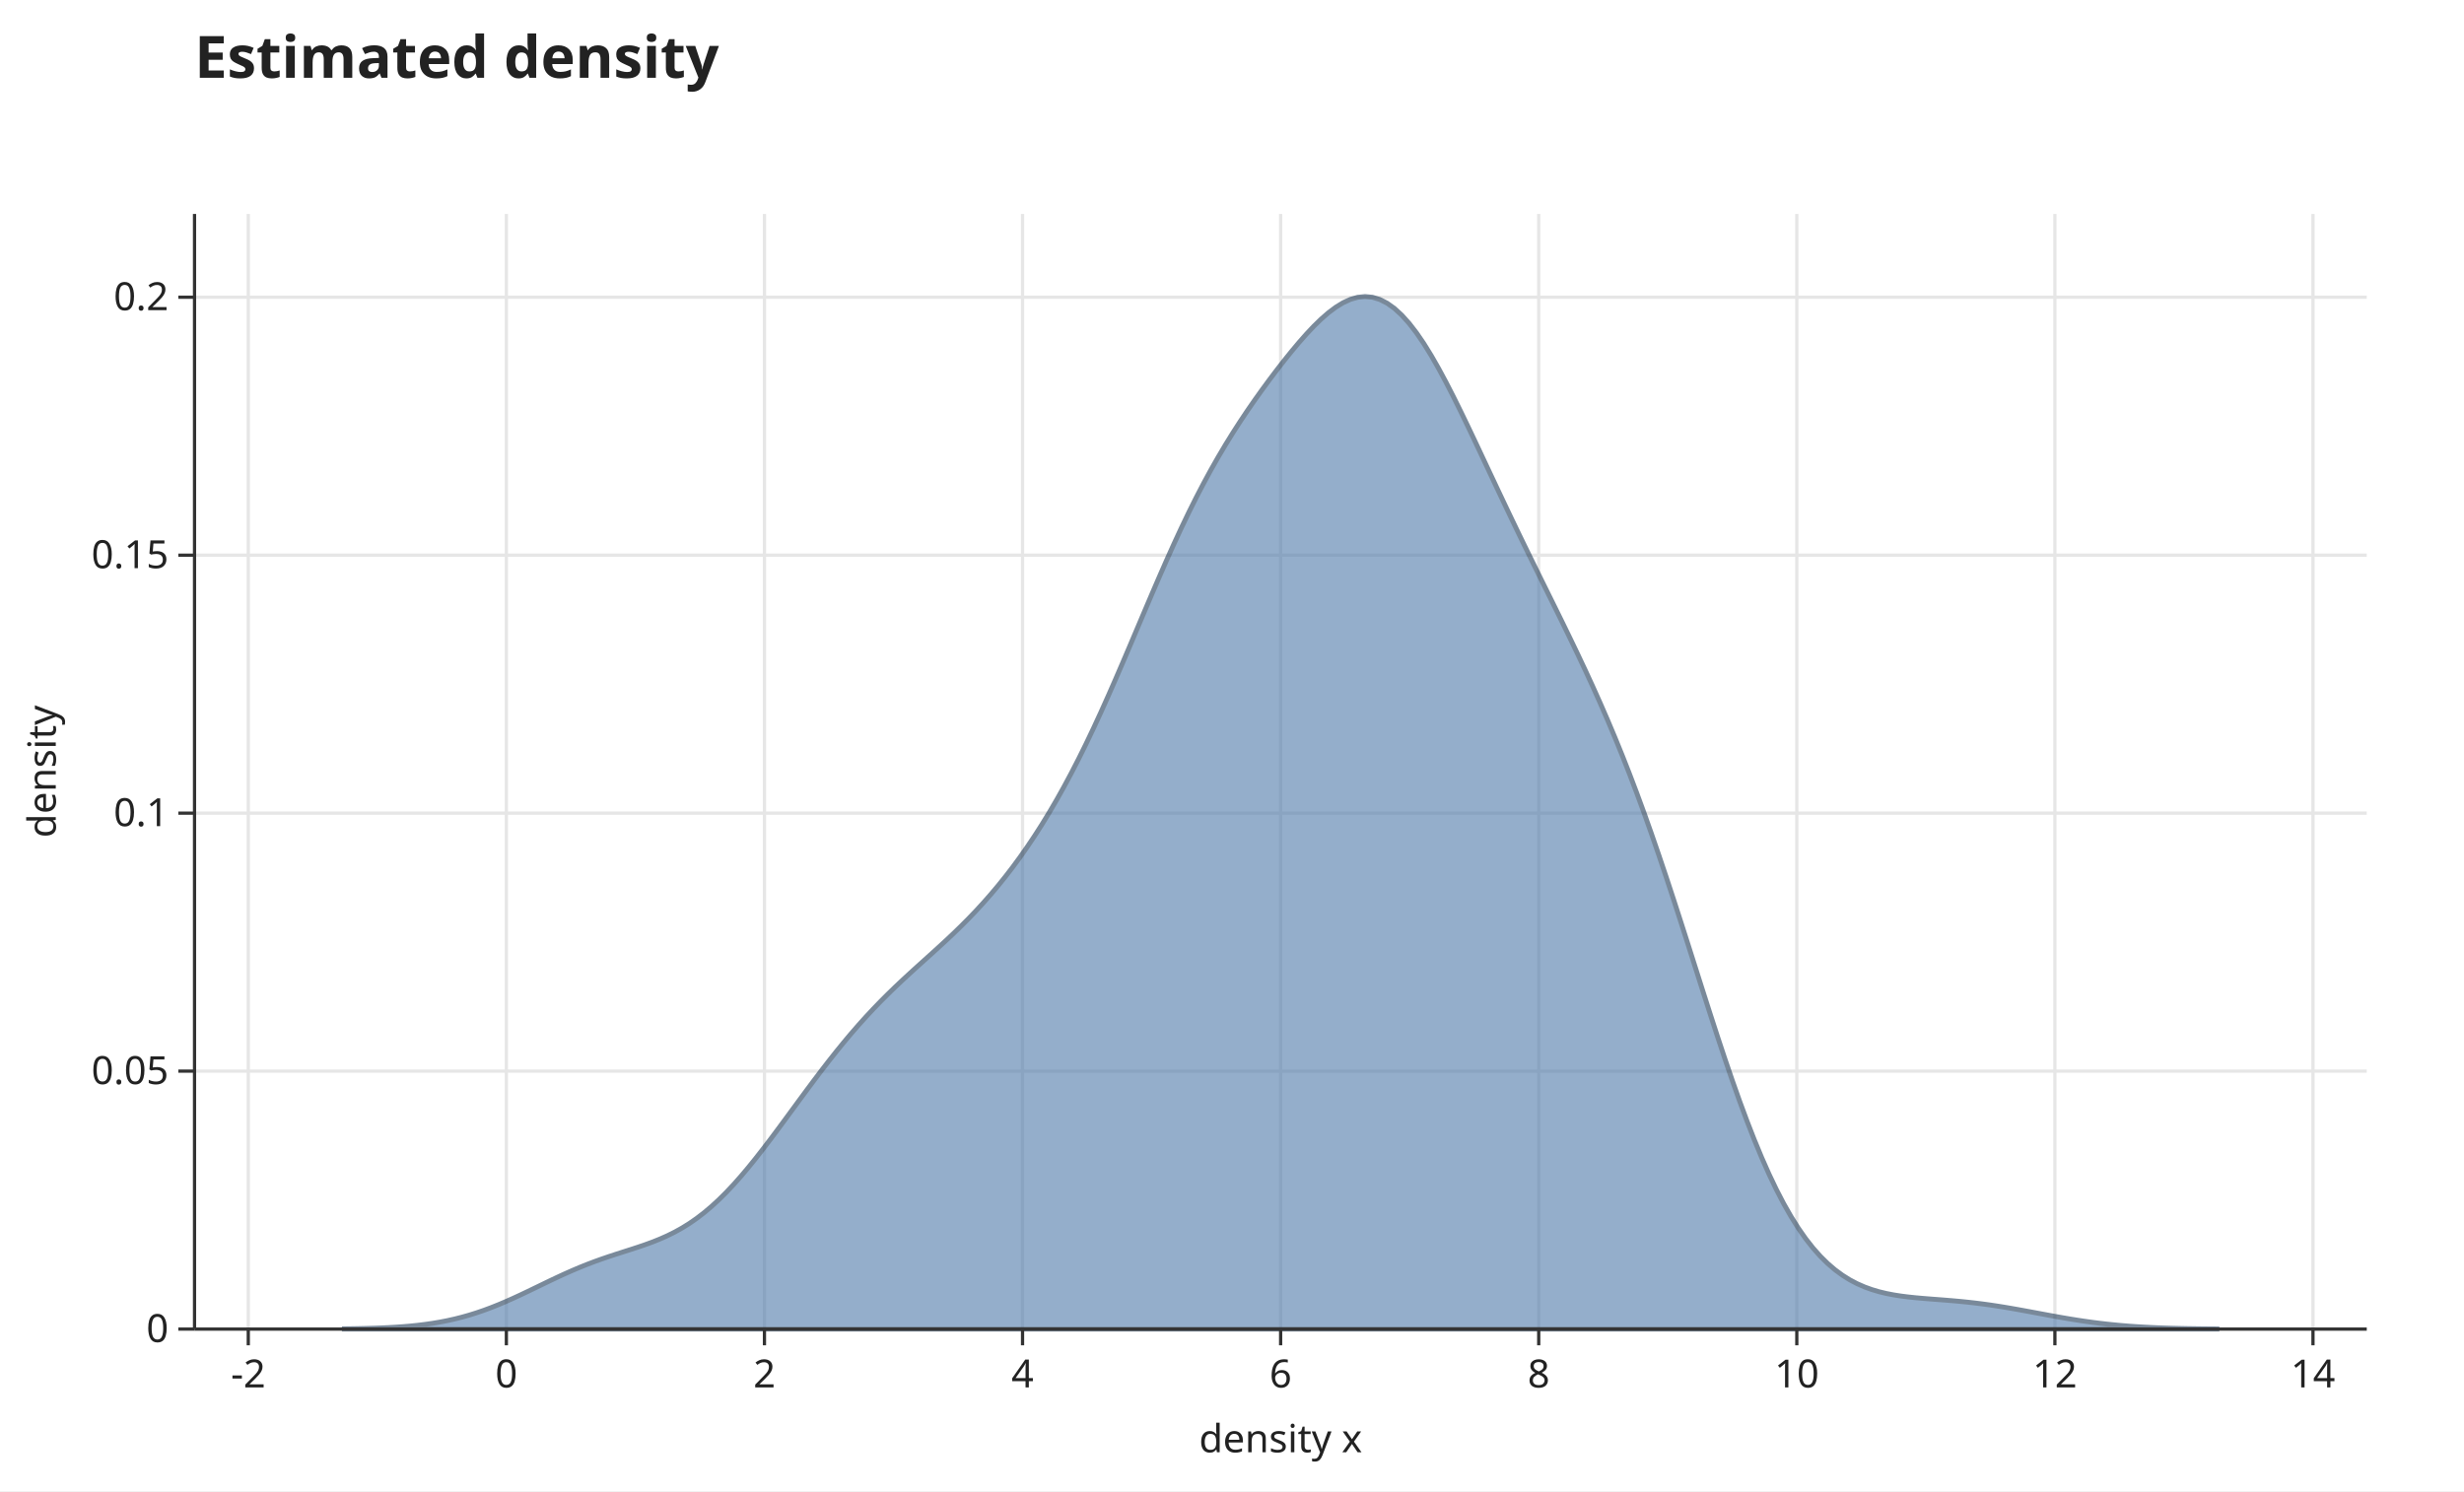
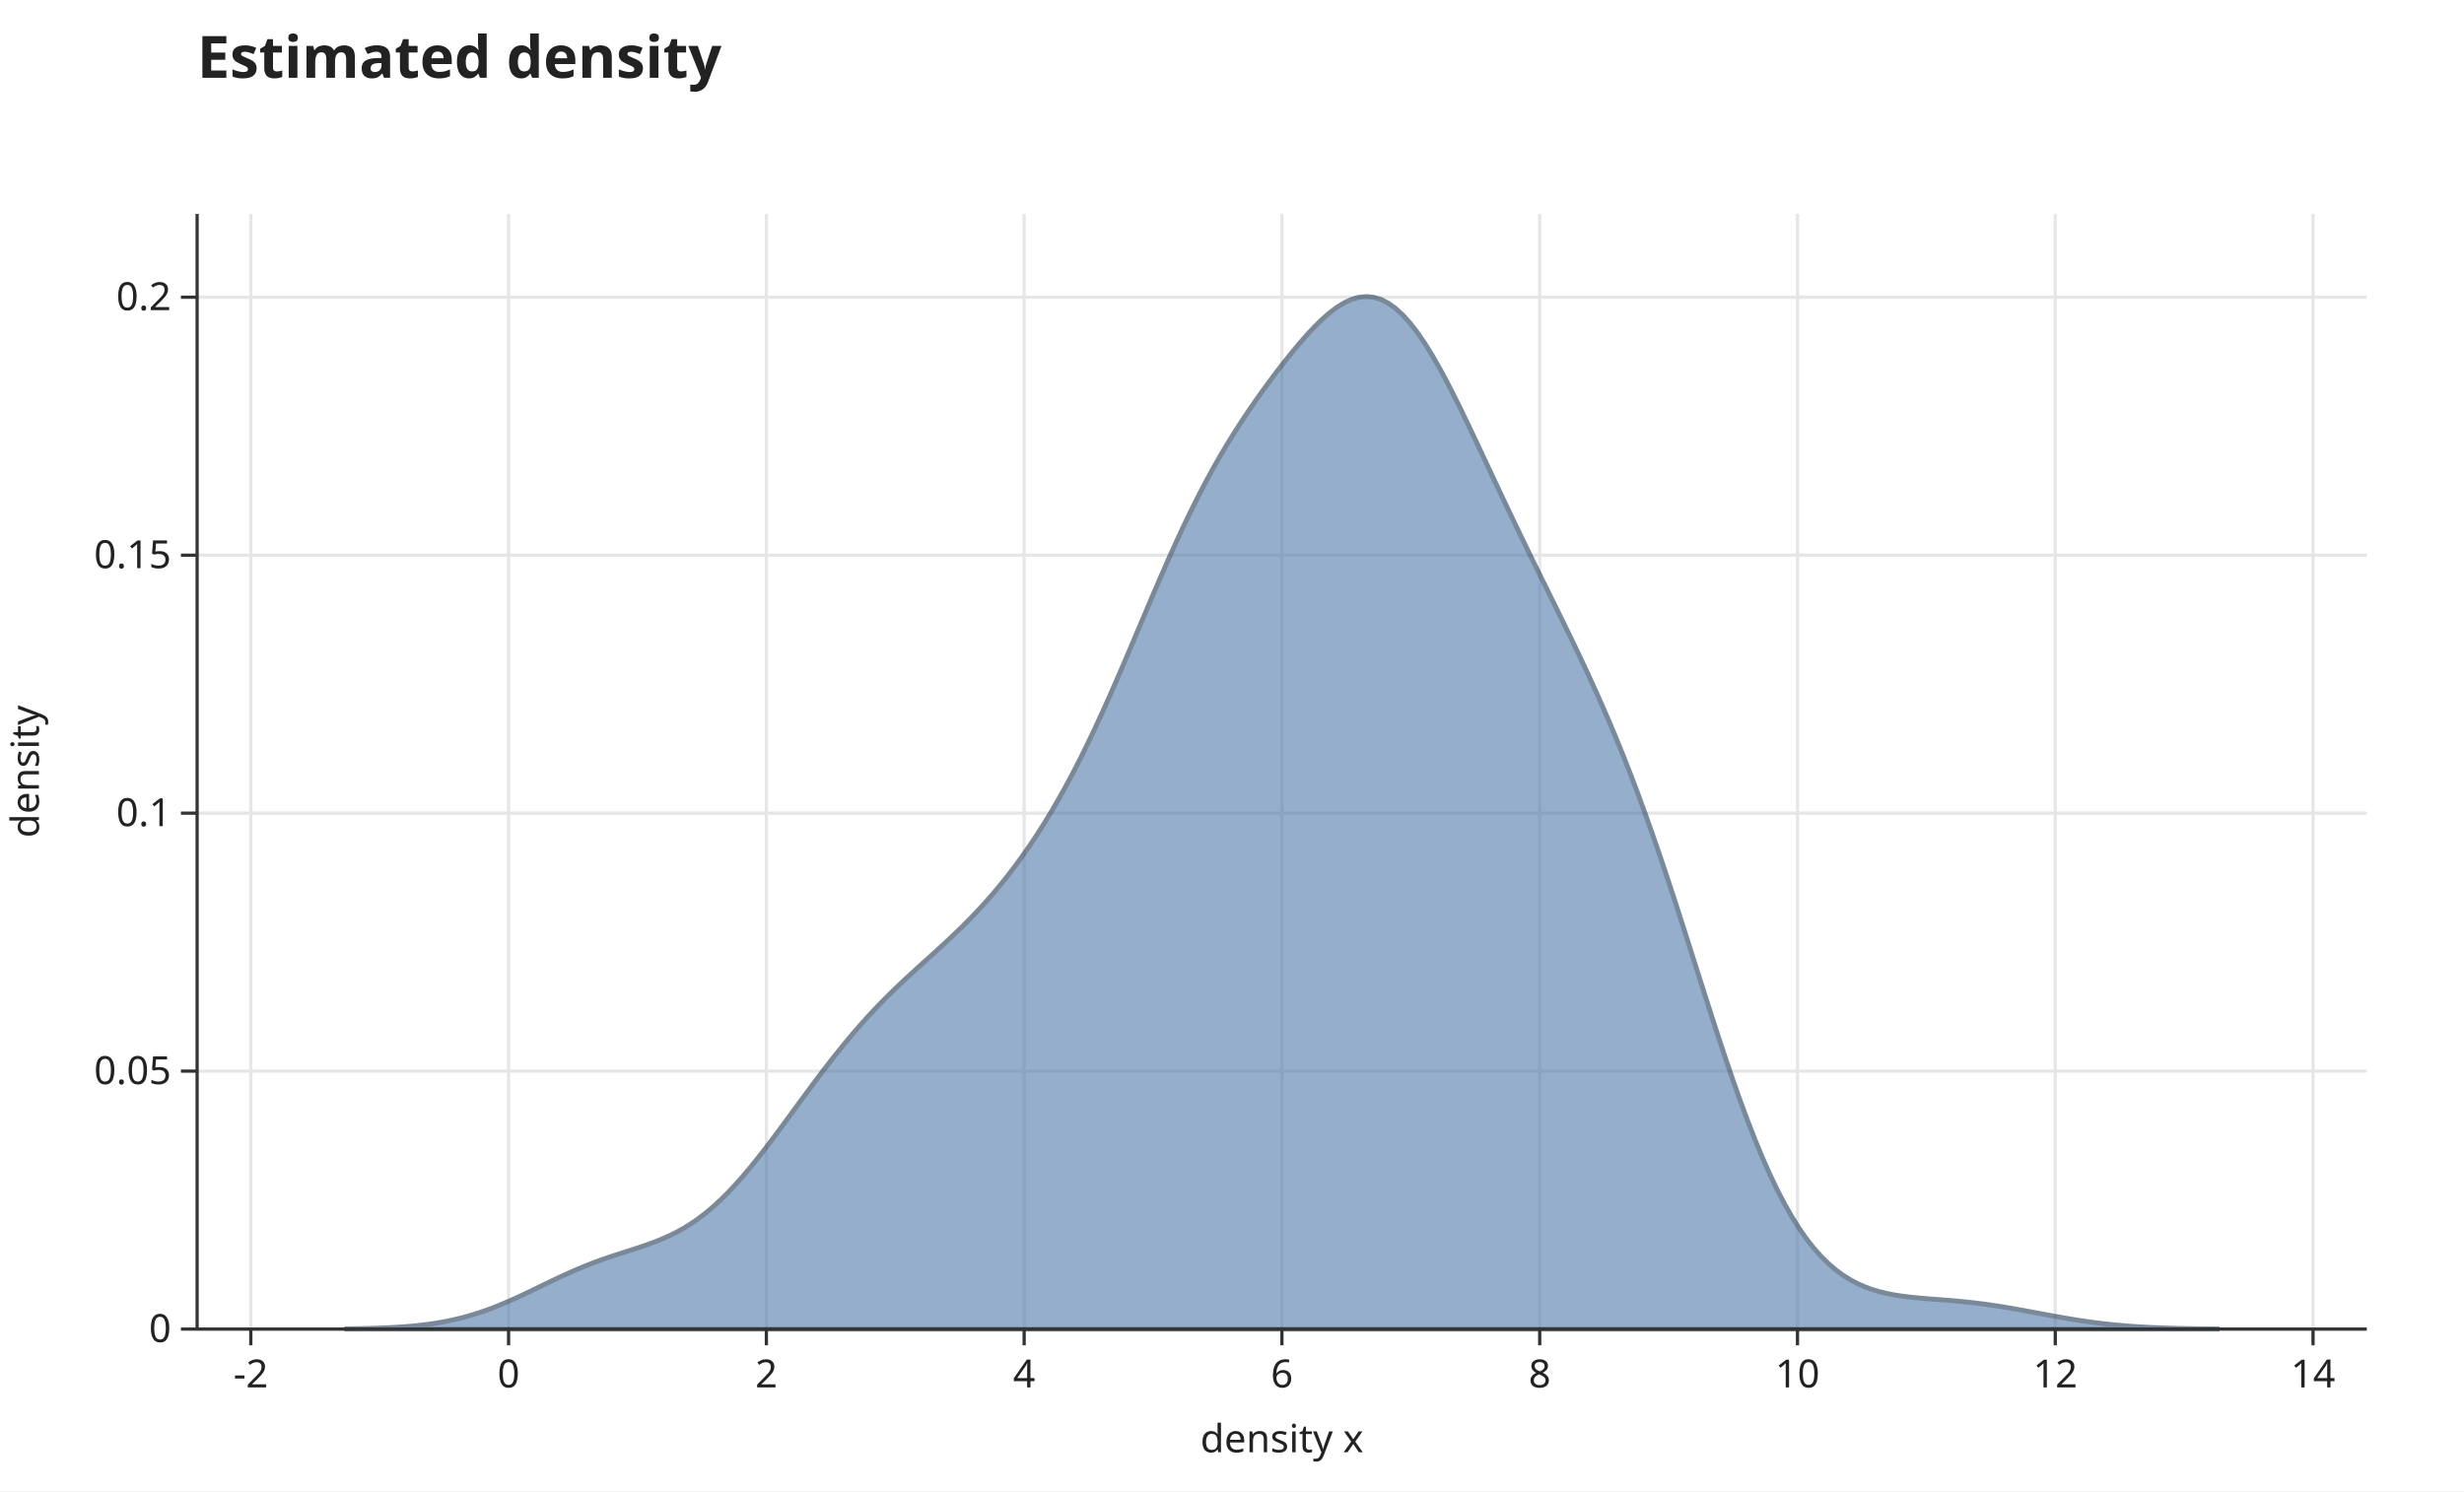
<svg xmlns="http://www.w3.org/2000/svg" width="760" height="460" viewBox="0 0 760 460" role="img" aria-label="Estimated density">
  <rect class="algraf-background" x="0" y="0" width="760" height="460" fill="#ffffff" />
-   <text class="algraf-title" x="60" y="24" font-family="system-ui, sans-serif" font-size="18" font-weight="600" fill="#222222">Estimated density</text>
-   <rect class="algraf-plot-area" x="60" y="66" width="670" height="344" fill="#ffffff" />
+   <text class="algraf-title" x="60.8" y="24" font-family="system-ui, sans-serif" font-size="18" font-weight="600" fill="#222222">Estimated density</text>
+   <rect class="algraf-plot-area" x="60.8" y="66" width="669.2" height="344" fill="#ffffff" />
  <g class="algraf-grid">
-     <line x1="76.58" y1="66" x2="76.58" y2="410" stroke="#e6e6e6" stroke-width="1" />
-     <line x1="156.185" y1="66" x2="156.185" y2="410" stroke="#e6e6e6" stroke-width="1" />
-     <line x1="235.79" y1="66" x2="235.79" y2="410" stroke="#e6e6e6" stroke-width="1" />
-     <line x1="315.395" y1="66" x2="315.395" y2="410" stroke="#e6e6e6" stroke-width="1" />
-     <line x1="395" y1="66" x2="395" y2="410" stroke="#e6e6e6" stroke-width="1" />
-     <line x1="474.605" y1="66" x2="474.605" y2="410" stroke="#e6e6e6" stroke-width="1" />
-     <line x1="554.21" y1="66" x2="554.21" y2="410" stroke="#e6e6e6" stroke-width="1" />
-     <line x1="633.815" y1="66" x2="633.815" y2="410" stroke="#e6e6e6" stroke-width="1" />
-     <line x1="713.42" y1="66" x2="713.42" y2="410" stroke="#e6e6e6" stroke-width="1" />
-     <line x1="60" y1="410" x2="730" y2="410" stroke="#e6e6e6" stroke-width="1" />
-     <line x1="60" y1="330.422" x2="730" y2="330.422" stroke="#e6e6e6" stroke-width="1" />
-     <line x1="60" y1="250.844" x2="730" y2="250.844" stroke="#e6e6e6" stroke-width="1" />
-     <line x1="60" y1="171.266" x2="730" y2="171.266" stroke="#e6e6e6" stroke-width="1" />
-     <line x1="60" y1="91.687" x2="730" y2="91.687" stroke="#e6e6e6" stroke-width="1" />
+     <line x1="77.36" y1="66" x2="77.36" y2="410" stroke="#e6e6e6" stroke-width="1" />
+     <line x1="156.87" y1="66" x2="156.87" y2="410" stroke="#e6e6e6" stroke-width="1" />
+     <line x1="236.38" y1="66" x2="236.38" y2="410" stroke="#e6e6e6" stroke-width="1" />
+     <line x1="315.89" y1="66" x2="315.89" y2="410" stroke="#e6e6e6" stroke-width="1" />
+     <line x1="395.4" y1="66" x2="395.4" y2="410" stroke="#e6e6e6" stroke-width="1" />
+     <line x1="474.91" y1="66" x2="474.91" y2="410" stroke="#e6e6e6" stroke-width="1" />
+     <line x1="554.42" y1="66" x2="554.42" y2="410" stroke="#e6e6e6" stroke-width="1" />
+     <line x1="633.93" y1="66" x2="633.93" y2="410" stroke="#e6e6e6" stroke-width="1" />
+     <line x1="713.44" y1="66" x2="713.44" y2="410" stroke="#e6e6e6" stroke-width="1" />
+     <line x1="60.8" y1="410" x2="730" y2="410" stroke="#e6e6e6" stroke-width="1" />
+     <line x1="60.8" y1="330.422" x2="730" y2="330.422" stroke="#e6e6e6" stroke-width="1" />
+     <line x1="60.8" y1="250.844" x2="730" y2="250.844" stroke="#e6e6e6" stroke-width="1" />
+     <line x1="60.8" y1="171.266" x2="730" y2="171.266" stroke="#e6e6e6" stroke-width="1" />
+     <line x1="60.8" y1="91.687" x2="730" y2="91.687" stroke="#e6e6e6" stroke-width="1" />
  </g>
  <g class="algraf-layer algraf-geom-area">
-     <path d="M106.207 409.912 L108.472 409.882 L110.737 409.842 L113.002 409.79 L115.267 409.724 L117.532 409.641 L119.797 409.537 L122.062 409.407 L124.327 409.249 L126.592 409.056 L128.857 408.824 L131.122 408.547 L133.387 408.221 L135.652 407.841 L137.918 407.401 L140.183 406.898 L142.448 406.328 L144.713 405.69 L146.978 404.982 L149.243 404.207 L151.508 403.364 L153.773 402.46 L156.038 401.5 L158.303 400.492 L160.568 399.444 L162.833 398.368 L165.098 397.275 L167.363 396.177 L169.628 395.086 L171.893 394.014 L174.158 392.971 L176.423 391.966 L178.688 391.005 L180.953 390.093 L183.218 389.231 L185.483 388.415 L187.748 387.64 L190.014 386.896 L192.279 386.17 L194.544 385.447 L196.809 384.709 L199.074 383.935 L201.339 383.104 L203.604 382.195 L205.869 381.188 L208.134 380.062 L210.399 378.801 L212.664 377.39 L214.929 375.818 L217.194 374.078 L219.459 372.166 L221.724 370.083 L223.989 367.834 L226.254 365.428 L228.519 362.875 L230.784 360.191 L233.049 357.392 L235.314 354.496 L237.579 351.523 L239.844 348.493 L242.11 345.425 L244.375 342.339 L246.64 339.252 L248.905 336.182 L251.17 333.145 L253.435 330.155 L255.7 327.224 L257.965 324.363 L260.23 321.579 L262.495 318.88 L264.76 316.269 L267.025 313.748 L269.29 311.316 L271.555 308.968 L273.82 306.7 L276.085 304.503 L278.35 302.365 L280.615 300.275 L282.88 298.216 L285.145 296.175 L287.41 294.134 L289.675 292.077 L291.941 289.988 L294.206 287.85 L296.471 285.65 L298.736 283.375 L301.001 281.011 L303.266 278.549 L305.531 275.979 L307.796 273.293 L310.061 270.483 L312.326 267.541 L314.591 264.461 L316.856 261.235 L319.121 257.857 L321.386 254.318 L323.651 250.615 L325.916 246.739 L328.181 242.688 L330.446 238.46 L332.711 234.055 L334.976 229.476 L337.241 224.731 L339.506 219.833 L341.771 214.797 L344.037 209.643 L346.302 204.397 L348.567 199.086 L350.832 193.741 L353.097 188.395 L355.362 183.081 L357.627 177.831 L359.892 172.676 L362.157 167.645 L364.422 162.759 L366.687 158.039 L368.952 153.497 L371.217 149.14 L373.482 144.968 L375.747 140.978 L378.012 137.161 L380.277 133.503 L382.542 129.989 L384.807 126.603 L387.072 123.33 L389.337 120.157 L391.602 117.073 L393.867 114.076 L396.133 111.166 L398.398 108.352 L400.663 105.649 L402.928 103.08 L405.193 100.673 L407.458 98.463 L409.723 96.485 L411.988 94.782 L414.253 93.392 L416.518 92.356 L418.783 91.709 L421.048 91.481 L423.313 91.699 L425.578 92.379 L427.843 93.528 L430.108 95.147 L432.373 97.226 L434.638 99.747 L436.903 102.682 L439.168 105.999 L441.433 109.658 L443.698 113.616 L445.963 117.827 L448.229 122.245 L450.494 126.823 L452.759 131.518 L455.024 136.29 L457.289 141.105 L459.554 145.931 L461.819 150.748 L464.084 155.535 L466.349 160.284 L468.614 164.989 L470.879 169.651 L473.144 174.275 L475.409 178.872 L477.674 183.455 L479.939 188.042 L482.204 192.651 L484.469 197.304 L486.734 202.023 L488.999 206.83 L491.264 211.748 L493.529 216.8 L495.794 222.004 L498.059 227.381 L500.325 232.944 L502.59 238.705 L504.855 244.671 L507.12 250.844 L509.385 257.219 L511.65 263.785 L513.915 270.524 L516.18 277.413 L518.445 284.42 L520.71 291.509 L522.975 298.64 L525.24 305.766 L527.505 312.841 L529.77 319.815 L532.035 326.642 L534.3 333.273 L536.565 339.667 L538.83 345.785 L541.095 351.594 L543.36 357.066 L545.625 362.18 L547.89 366.923 L550.156 371.287 L552.421 375.27 L554.686 378.876 L556.951 382.115 L559.216 385 L561.481 387.548 L563.746 389.779 L566.011 391.715 L568.276 393.38 L570.541 394.796 L572.806 395.99 L575.071 396.987 L577.336 397.809 L579.601 398.481 L581.866 399.025 L584.131 399.463 L586.396 399.816 L588.661 400.101 L590.926 400.336 L593.191 400.538 L595.456 400.719 L597.721 400.892 L599.986 401.067 L602.252 401.254 L604.517 401.458 L606.782 401.686 L609.047 401.939 L611.312 402.221 L613.577 402.531 L615.842 402.867 L618.107 403.229 L620.372 403.612 L622.637 404.012 L624.902 404.425 L627.167 404.845 L629.432 405.268 L631.697 405.688 L633.962 406.1 L636.227 406.499 L638.492 406.882 L640.757 407.246 L643.022 407.586 L645.287 407.901 L647.552 408.191 L649.817 408.453 L652.082 408.688 L654.348 408.898 L656.613 409.081 L658.878 409.241 L661.143 409.378 L663.408 409.495 L665.673 409.594 L667.938 409.676 L670.203 409.744 L672.468 409.799 L674.733 409.844 L676.998 409.88 L679.263 409.909 L681.528 409.931 L683.793 409.948 L683.793 410 L106.207 410 Z" fill="#4c78a8" stroke="#1f3b57" stroke-width="1.5" opacity="0.6" />
+     <path d="M106.952 409.912 L109.214 409.882 L111.476 409.842 L113.739 409.79 L116.001 409.724 L118.263 409.641 L120.526 409.537 L122.788 409.407 L125.05 409.249 L127.313 409.056 L129.575 408.824 L131.837 408.547 L134.1 408.221 L136.362 407.841 L138.624 407.401 L140.887 406.898 L143.149 406.328 L145.411 405.69 L147.674 404.982 L149.936 404.207 L152.199 403.364 L154.461 402.46 L156.723 401.5 L158.986 400.492 L161.248 399.444 L163.51 398.368 L165.773 397.275 L168.035 396.177 L170.297 395.086 L172.56 394.014 L174.822 392.971 L177.084 391.966 L179.347 391.005 L181.609 390.093 L183.871 389.231 L186.134 388.415 L188.396 387.64 L190.658 386.896 L192.921 386.17 L195.183 385.447 L197.445 384.709 L199.708 383.935 L201.97 383.104 L204.232 382.195 L206.495 381.188 L208.757 380.062 L211.019 378.801 L213.282 377.39 L215.544 375.818 L217.806 374.078 L220.069 372.166 L222.331 370.083 L224.593 367.834 L226.856 365.428 L229.118 362.875 L231.38 360.191 L233.643 357.392 L235.905 354.496 L238.167 351.523 L240.43 348.493 L242.692 345.425 L244.954 342.339 L247.217 339.252 L249.479 336.182 L251.741 333.145 L254.004 330.155 L256.266 327.224 L258.528 324.363 L260.791 321.579 L263.053 318.88 L265.315 316.269 L267.578 313.748 L269.84 311.316 L272.103 308.968 L274.365 306.7 L276.627 304.503 L278.89 302.365 L281.152 300.275 L283.414 298.216 L285.677 296.175 L287.939 294.134 L290.201 292.077 L292.464 289.988 L294.726 287.85 L296.988 285.65 L299.251 283.375 L301.513 281.011 L303.775 278.549 L306.038 275.979 L308.3 273.293 L310.562 270.483 L312.825 267.541 L315.087 264.461 L317.349 261.235 L319.612 257.857 L321.874 254.318 L324.136 250.615 L326.399 246.739 L328.661 242.688 L330.923 238.46 L333.186 234.055 L335.448 229.476 L337.71 224.731 L339.973 219.833 L342.235 214.797 L344.497 209.643 L346.76 204.397 L349.022 199.086 L351.284 193.741 L353.547 188.395 L355.809 183.081 L358.071 177.831 L360.334 172.676 L362.596 167.645 L364.858 162.759 L367.121 158.039 L369.383 153.497 L371.645 149.14 L373.908 144.968 L376.17 140.978 L378.432 137.161 L380.695 133.503 L382.957 129.989 L385.219 126.603 L387.482 123.33 L389.744 120.157 L392.006 117.073 L394.269 114.076 L396.531 111.166 L398.794 108.352 L401.056 105.649 L403.318 103.08 L405.581 100.673 L407.843 98.463 L410.105 96.485 L412.368 94.782 L414.63 93.392 L416.892 92.356 L419.155 91.709 L421.417 91.481 L423.679 91.699 L425.942 92.379 L428.204 93.528 L430.466 95.147 L432.729 97.226 L434.991 99.747 L437.253 102.682 L439.516 105.999 L441.778 109.658 L444.04 113.616 L446.303 117.827 L448.565 122.245 L450.827 126.823 L453.09 131.518 L455.352 136.29 L457.614 141.105 L459.877 145.931 L462.139 150.748 L464.401 155.535 L466.664 160.284 L468.926 164.989 L471.188 169.651 L473.451 174.275 L475.713 178.872 L477.975 183.455 L480.238 188.042 L482.5 192.651 L484.762 197.304 L487.025 202.023 L489.287 206.83 L491.549 211.748 L493.812 216.8 L496.074 222.004 L498.336 227.381 L500.599 232.944 L502.861 238.705 L505.123 244.671 L507.386 250.844 L509.648 257.219 L511.91 263.785 L514.173 270.524 L516.435 277.413 L518.697 284.42 L520.96 291.509 L523.222 298.64 L525.485 305.766 L527.747 312.841 L530.009 319.815 L532.272 326.642 L534.534 333.273 L536.796 339.667 L539.059 345.785 L541.321 351.594 L543.583 357.066 L545.846 362.18 L548.108 366.923 L550.37 371.287 L552.633 375.27 L554.895 378.876 L557.157 382.115 L559.42 385 L561.682 387.548 L563.944 389.779 L566.207 391.715 L568.469 393.38 L570.731 394.796 L572.994 395.99 L575.256 396.987 L577.518 397.809 L579.781 398.481 L582.043 399.025 L584.305 399.463 L586.568 399.816 L588.83 400.101 L591.092 400.336 L593.355 400.538 L595.617 400.719 L597.879 400.892 L600.142 401.067 L602.404 401.254 L604.666 401.458 L606.929 401.686 L609.191 401.939 L611.453 402.221 L613.716 402.531 L615.978 402.867 L618.24 403.229 L620.503 403.612 L622.765 404.012 L625.027 404.425 L627.29 404.845 L629.552 405.268 L631.814 405.688 L634.077 406.1 L636.339 406.499 L638.601 406.882 L640.864 407.246 L643.126 407.586 L645.389 407.901 L647.651 408.191 L649.913 408.453 L652.176 408.688 L654.438 408.898 L656.7 409.081 L658.963 409.241 L661.225 409.378 L663.487 409.495 L665.75 409.594 L668.012 409.676 L670.274 409.744 L672.537 409.799 L674.799 409.844 L677.061 409.88 L679.324 409.909 L681.586 409.931 L683.848 409.948 L683.848 410 L106.952 410 Z" fill="#4c78a8" stroke="#1f3b57" stroke-width="1.5" opacity="0.6" />
  </g>
  <g class="algraf-axes">
-     <line x1="60" y1="410" x2="730" y2="410" stroke="#333333" stroke-width="1" />
-     <line x1="76.58" y1="410" x2="76.58" y2="415" stroke="#333333" stroke-width="1" />
-     <text x="76.58" y="428" text-anchor="middle" font-family="system-ui, sans-serif" font-size="12" fill="#222222">-2</text>
-     <line x1="156.185" y1="410" x2="156.185" y2="415" stroke="#333333" stroke-width="1" />
-     <text x="156.185" y="428" text-anchor="middle" font-family="system-ui, sans-serif" font-size="12" fill="#222222">0</text>
-     <line x1="235.79" y1="410" x2="235.79" y2="415" stroke="#333333" stroke-width="1" />
-     <text x="235.79" y="428" text-anchor="middle" font-family="system-ui, sans-serif" font-size="12" fill="#222222">2</text>
-     <line x1="315.395" y1="410" x2="315.395" y2="415" stroke="#333333" stroke-width="1" />
-     <text x="315.395" y="428" text-anchor="middle" font-family="system-ui, sans-serif" font-size="12" fill="#222222">4</text>
-     <line x1="395" y1="410" x2="395" y2="415" stroke="#333333" stroke-width="1" />
-     <text x="395" y="428" text-anchor="middle" font-family="system-ui, sans-serif" font-size="12" fill="#222222">6</text>
-     <line x1="474.605" y1="410" x2="474.605" y2="415" stroke="#333333" stroke-width="1" />
-     <text x="474.605" y="428" text-anchor="middle" font-family="system-ui, sans-serif" font-size="12" fill="#222222">8</text>
-     <line x1="554.21" y1="410" x2="554.21" y2="415" stroke="#333333" stroke-width="1" />
-     <text x="554.21" y="428" text-anchor="middle" font-family="system-ui, sans-serif" font-size="12" fill="#222222">10</text>
-     <line x1="633.815" y1="410" x2="633.815" y2="415" stroke="#333333" stroke-width="1" />
-     <text x="633.815" y="428" text-anchor="middle" font-family="system-ui, sans-serif" font-size="12" fill="#222222">12</text>
-     <line x1="713.42" y1="410" x2="713.42" y2="415" stroke="#333333" stroke-width="1" />
-     <text x="713.42" y="428" text-anchor="middle" font-family="system-ui, sans-serif" font-size="12" fill="#222222">14</text>
-     <text x="395" y="448" text-anchor="middle" font-family="system-ui, sans-serif" font-size="12" fill="#222222">density x</text>
-     <line x1="60" y1="66" x2="60" y2="410" stroke="#333333" stroke-width="1" />
-     <line x1="55" y1="410" x2="60" y2="410" stroke="#333333" stroke-width="1" />
-     <text x="52" y="414" text-anchor="end" font-family="system-ui, sans-serif" font-size="12" fill="#222222">0</text>
-     <line x1="55" y1="330.422" x2="60" y2="330.422" stroke="#333333" stroke-width="1" />
-     <text x="52" y="334.422" text-anchor="end" font-family="system-ui, sans-serif" font-size="12" fill="#222222">0.05</text>
-     <line x1="55" y1="250.844" x2="60" y2="250.844" stroke="#333333" stroke-width="1" />
-     <text x="52" y="254.844" text-anchor="end" font-family="system-ui, sans-serif" font-size="12" fill="#222222">0.1</text>
-     <line x1="55" y1="171.266" x2="60" y2="171.266" stroke="#333333" stroke-width="1" />
-     <text x="52" y="175.266" text-anchor="end" font-family="system-ui, sans-serif" font-size="12" fill="#222222">0.15</text>
-     <line x1="55" y1="91.687" x2="60" y2="91.687" stroke="#333333" stroke-width="1" />
-     <text x="52" y="95.687" text-anchor="end" font-family="system-ui, sans-serif" font-size="12" fill="#222222">0.2</text>
-     <text x="17.2" y="238" text-anchor="middle" transform="rotate(-90 17.2 238)" font-family="system-ui, sans-serif" font-size="12" fill="#222222">density</text>
+     <line x1="60.8" y1="410" x2="730" y2="410" stroke="#333333" stroke-width="1" />
+     <line x1="77.36" y1="410" x2="77.36" y2="415" stroke="#333333" stroke-width="1" />
+     <text x="77.36" y="428" text-anchor="middle" font-family="system-ui, sans-serif" font-size="12" fill="#222222">-2</text>
+     <line x1="156.87" y1="410" x2="156.87" y2="415" stroke="#333333" stroke-width="1" />
+     <text x="156.87" y="428" text-anchor="middle" font-family="system-ui, sans-serif" font-size="12" fill="#222222">0</text>
+     <line x1="236.38" y1="410" x2="236.38" y2="415" stroke="#333333" stroke-width="1" />
+     <text x="236.38" y="428" text-anchor="middle" font-family="system-ui, sans-serif" font-size="12" fill="#222222">2</text>
+     <line x1="315.89" y1="410" x2="315.89" y2="415" stroke="#333333" stroke-width="1" />
+     <text x="315.89" y="428" text-anchor="middle" font-family="system-ui, sans-serif" font-size="12" fill="#222222">4</text>
+     <line x1="395.4" y1="410" x2="395.4" y2="415" stroke="#333333" stroke-width="1" />
+     <text x="395.4" y="428" text-anchor="middle" font-family="system-ui, sans-serif" font-size="12" fill="#222222">6</text>
+     <line x1="474.91" y1="410" x2="474.91" y2="415" stroke="#333333" stroke-width="1" />
+     <text x="474.91" y="428" text-anchor="middle" font-family="system-ui, sans-serif" font-size="12" fill="#222222">8</text>
+     <line x1="554.42" y1="410" x2="554.42" y2="415" stroke="#333333" stroke-width="1" />
+     <text x="554.42" y="428" text-anchor="middle" font-family="system-ui, sans-serif" font-size="12" fill="#222222">10</text>
+     <line x1="633.93" y1="410" x2="633.93" y2="415" stroke="#333333" stroke-width="1" />
+     <text x="633.93" y="428" text-anchor="middle" font-family="system-ui, sans-serif" font-size="12" fill="#222222">12</text>
+     <line x1="713.44" y1="410" x2="713.44" y2="415" stroke="#333333" stroke-width="1" />
+     <text x="713.44" y="428" text-anchor="middle" font-family="system-ui, sans-serif" font-size="12" fill="#222222">14</text>
+     <text x="395.4" y="448" text-anchor="middle" font-family="system-ui, sans-serif" font-size="12" fill="#222222">density x</text>
+     <line x1="60.8" y1="66" x2="60.8" y2="410" stroke="#333333" stroke-width="1" />
+     <line x1="55.8" y1="410" x2="60.8" y2="410" stroke="#333333" stroke-width="1" />
+     <text x="52.8" y="414" text-anchor="end" font-family="system-ui, sans-serif" font-size="12" fill="#222222">0</text>
+     <line x1="55.8" y1="330.422" x2="60.8" y2="330.422" stroke="#333333" stroke-width="1" />
+     <text x="52.8" y="334.422" text-anchor="end" font-family="system-ui, sans-serif" font-size="12" fill="#222222">0.05</text>
+     <line x1="55.8" y1="250.844" x2="60.8" y2="250.844" stroke="#333333" stroke-width="1" />
+     <text x="52.8" y="254.844" text-anchor="end" font-family="system-ui, sans-serif" font-size="12" fill="#222222">0.1</text>
+     <line x1="55.8" y1="171.266" x2="60.8" y2="171.266" stroke="#333333" stroke-width="1" />
+     <text x="52.8" y="175.266" text-anchor="end" font-family="system-ui, sans-serif" font-size="12" fill="#222222">0.15</text>
+     <line x1="55.8" y1="91.687" x2="60.8" y2="91.687" stroke="#333333" stroke-width="1" />
+     <text x="52.8" y="95.687" text-anchor="end" font-family="system-ui, sans-serif" font-size="12" fill="#222222">0.2</text>
+     <text x="12" y="238" text-anchor="middle" transform="rotate(-90 12 238)" font-family="system-ui, sans-serif" font-size="12" fill="#222222">density</text>
  </g>
</svg>
